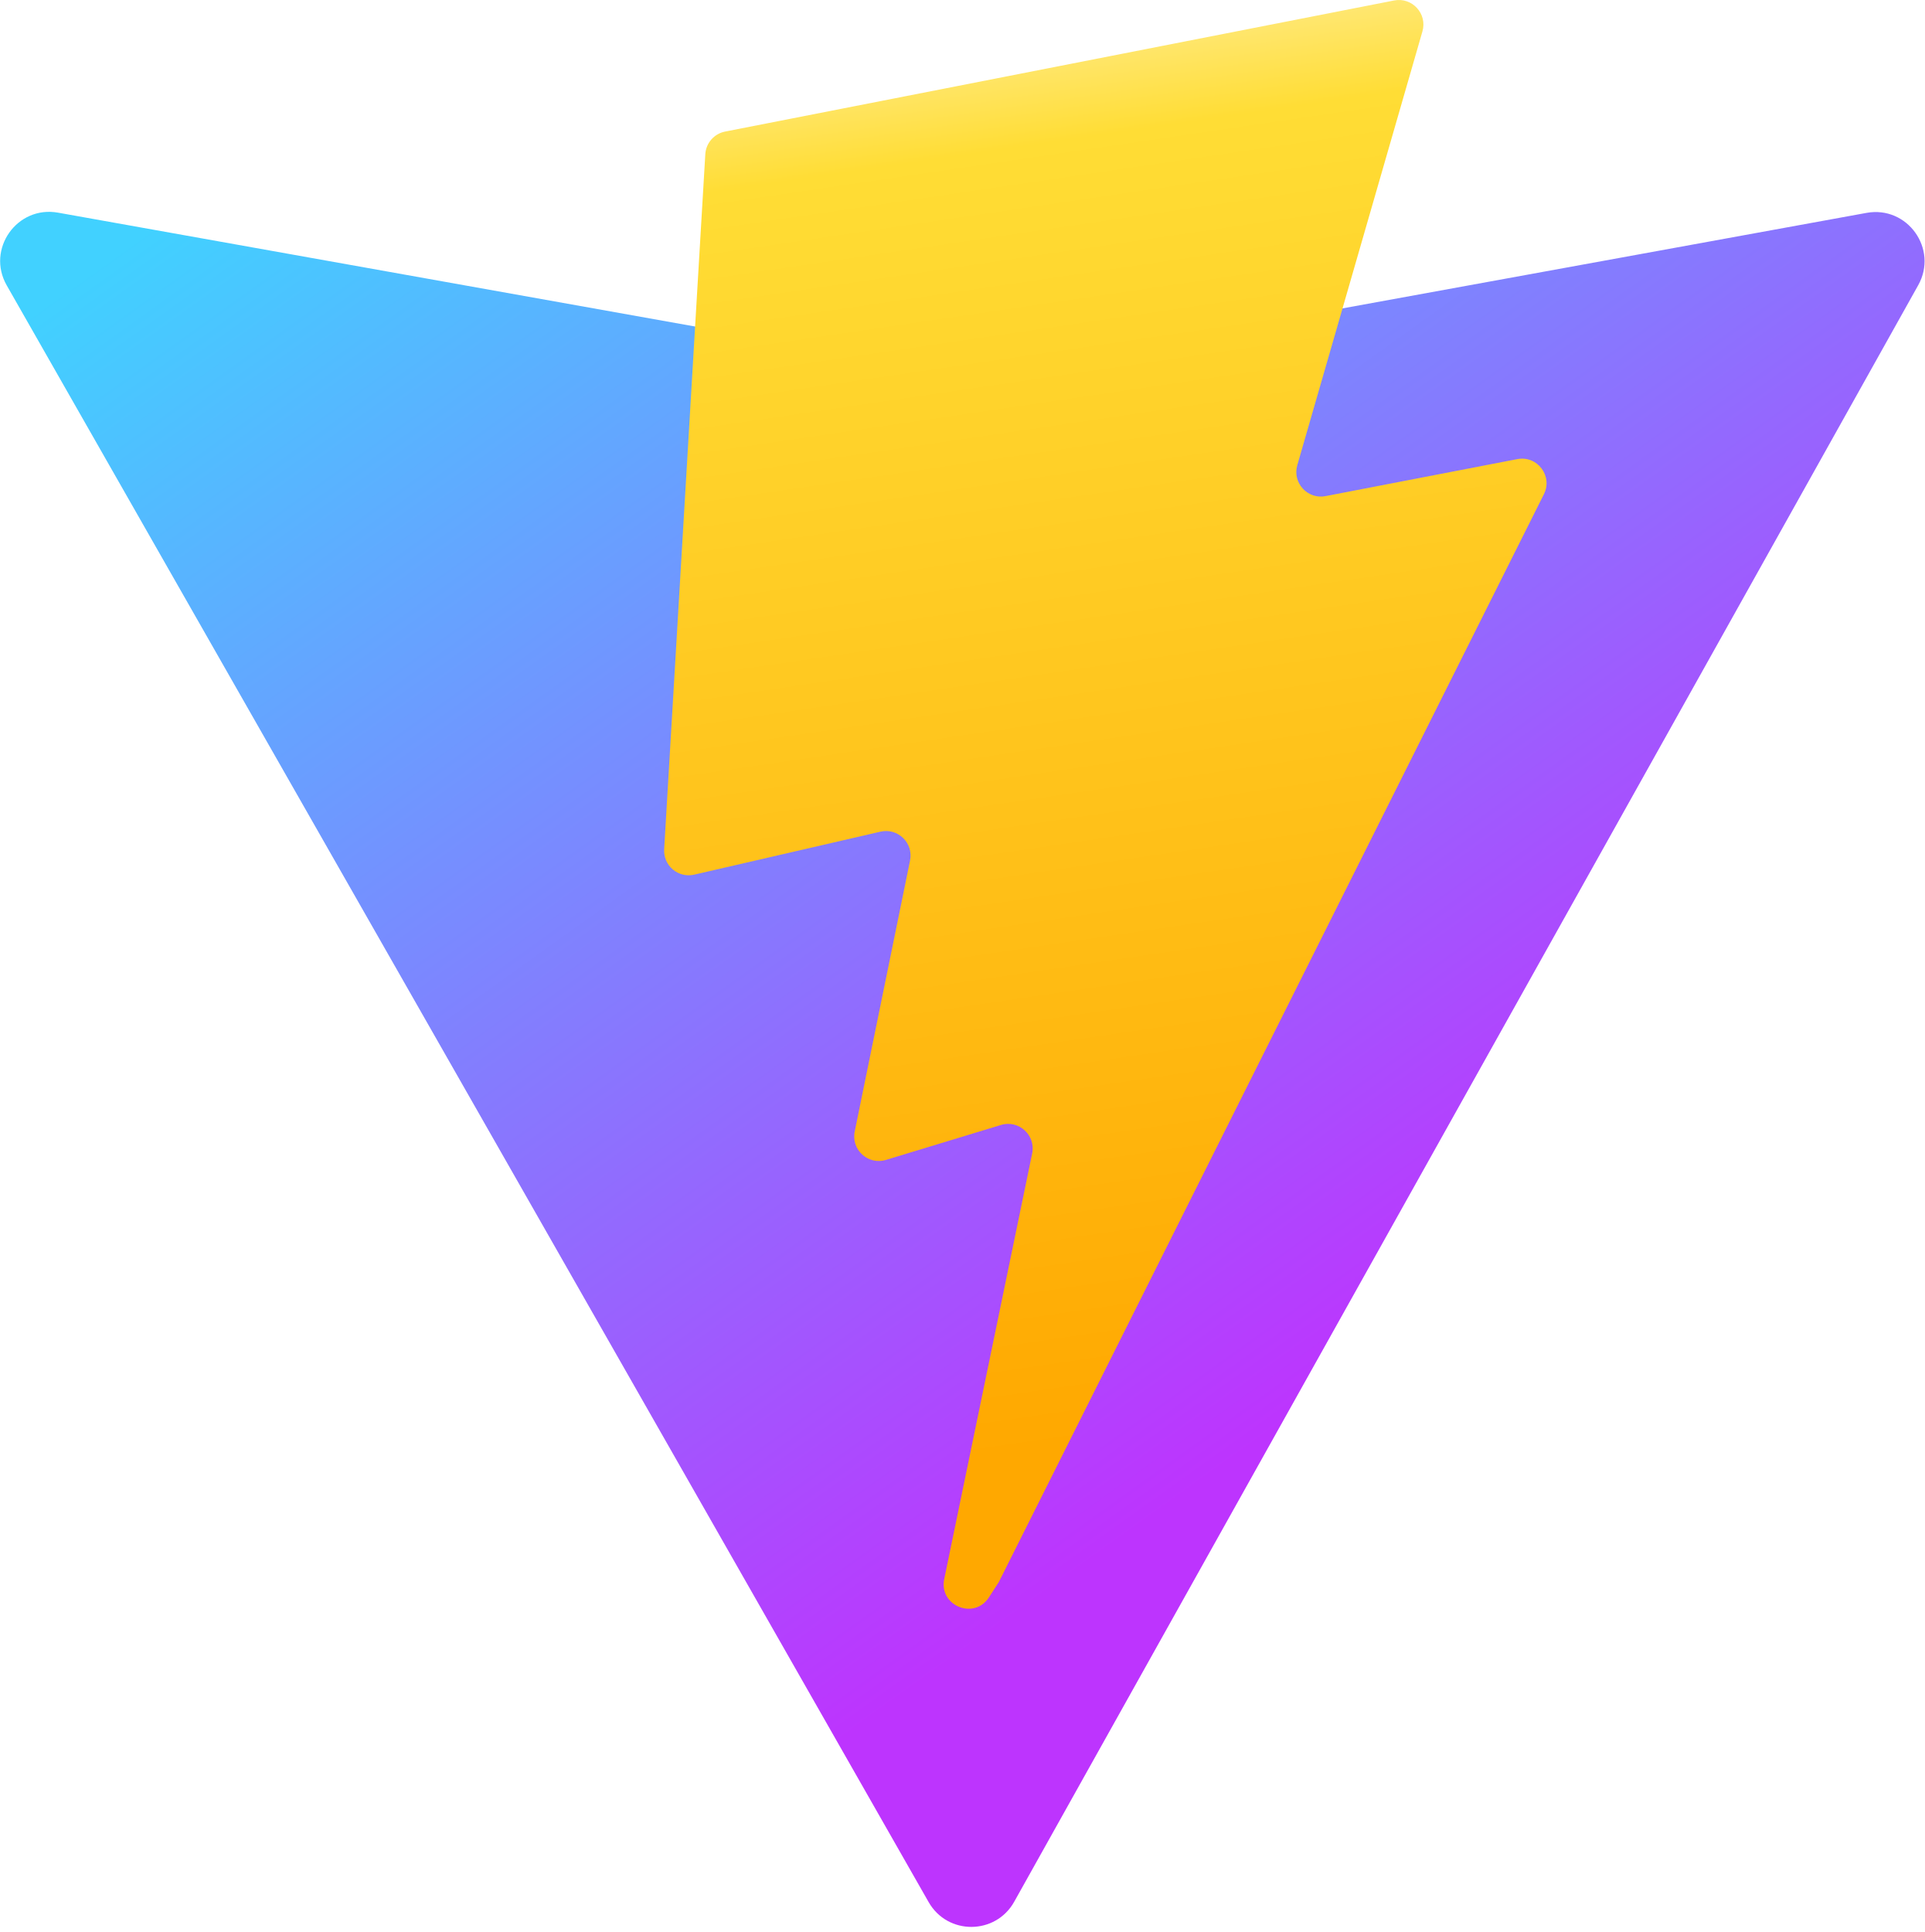
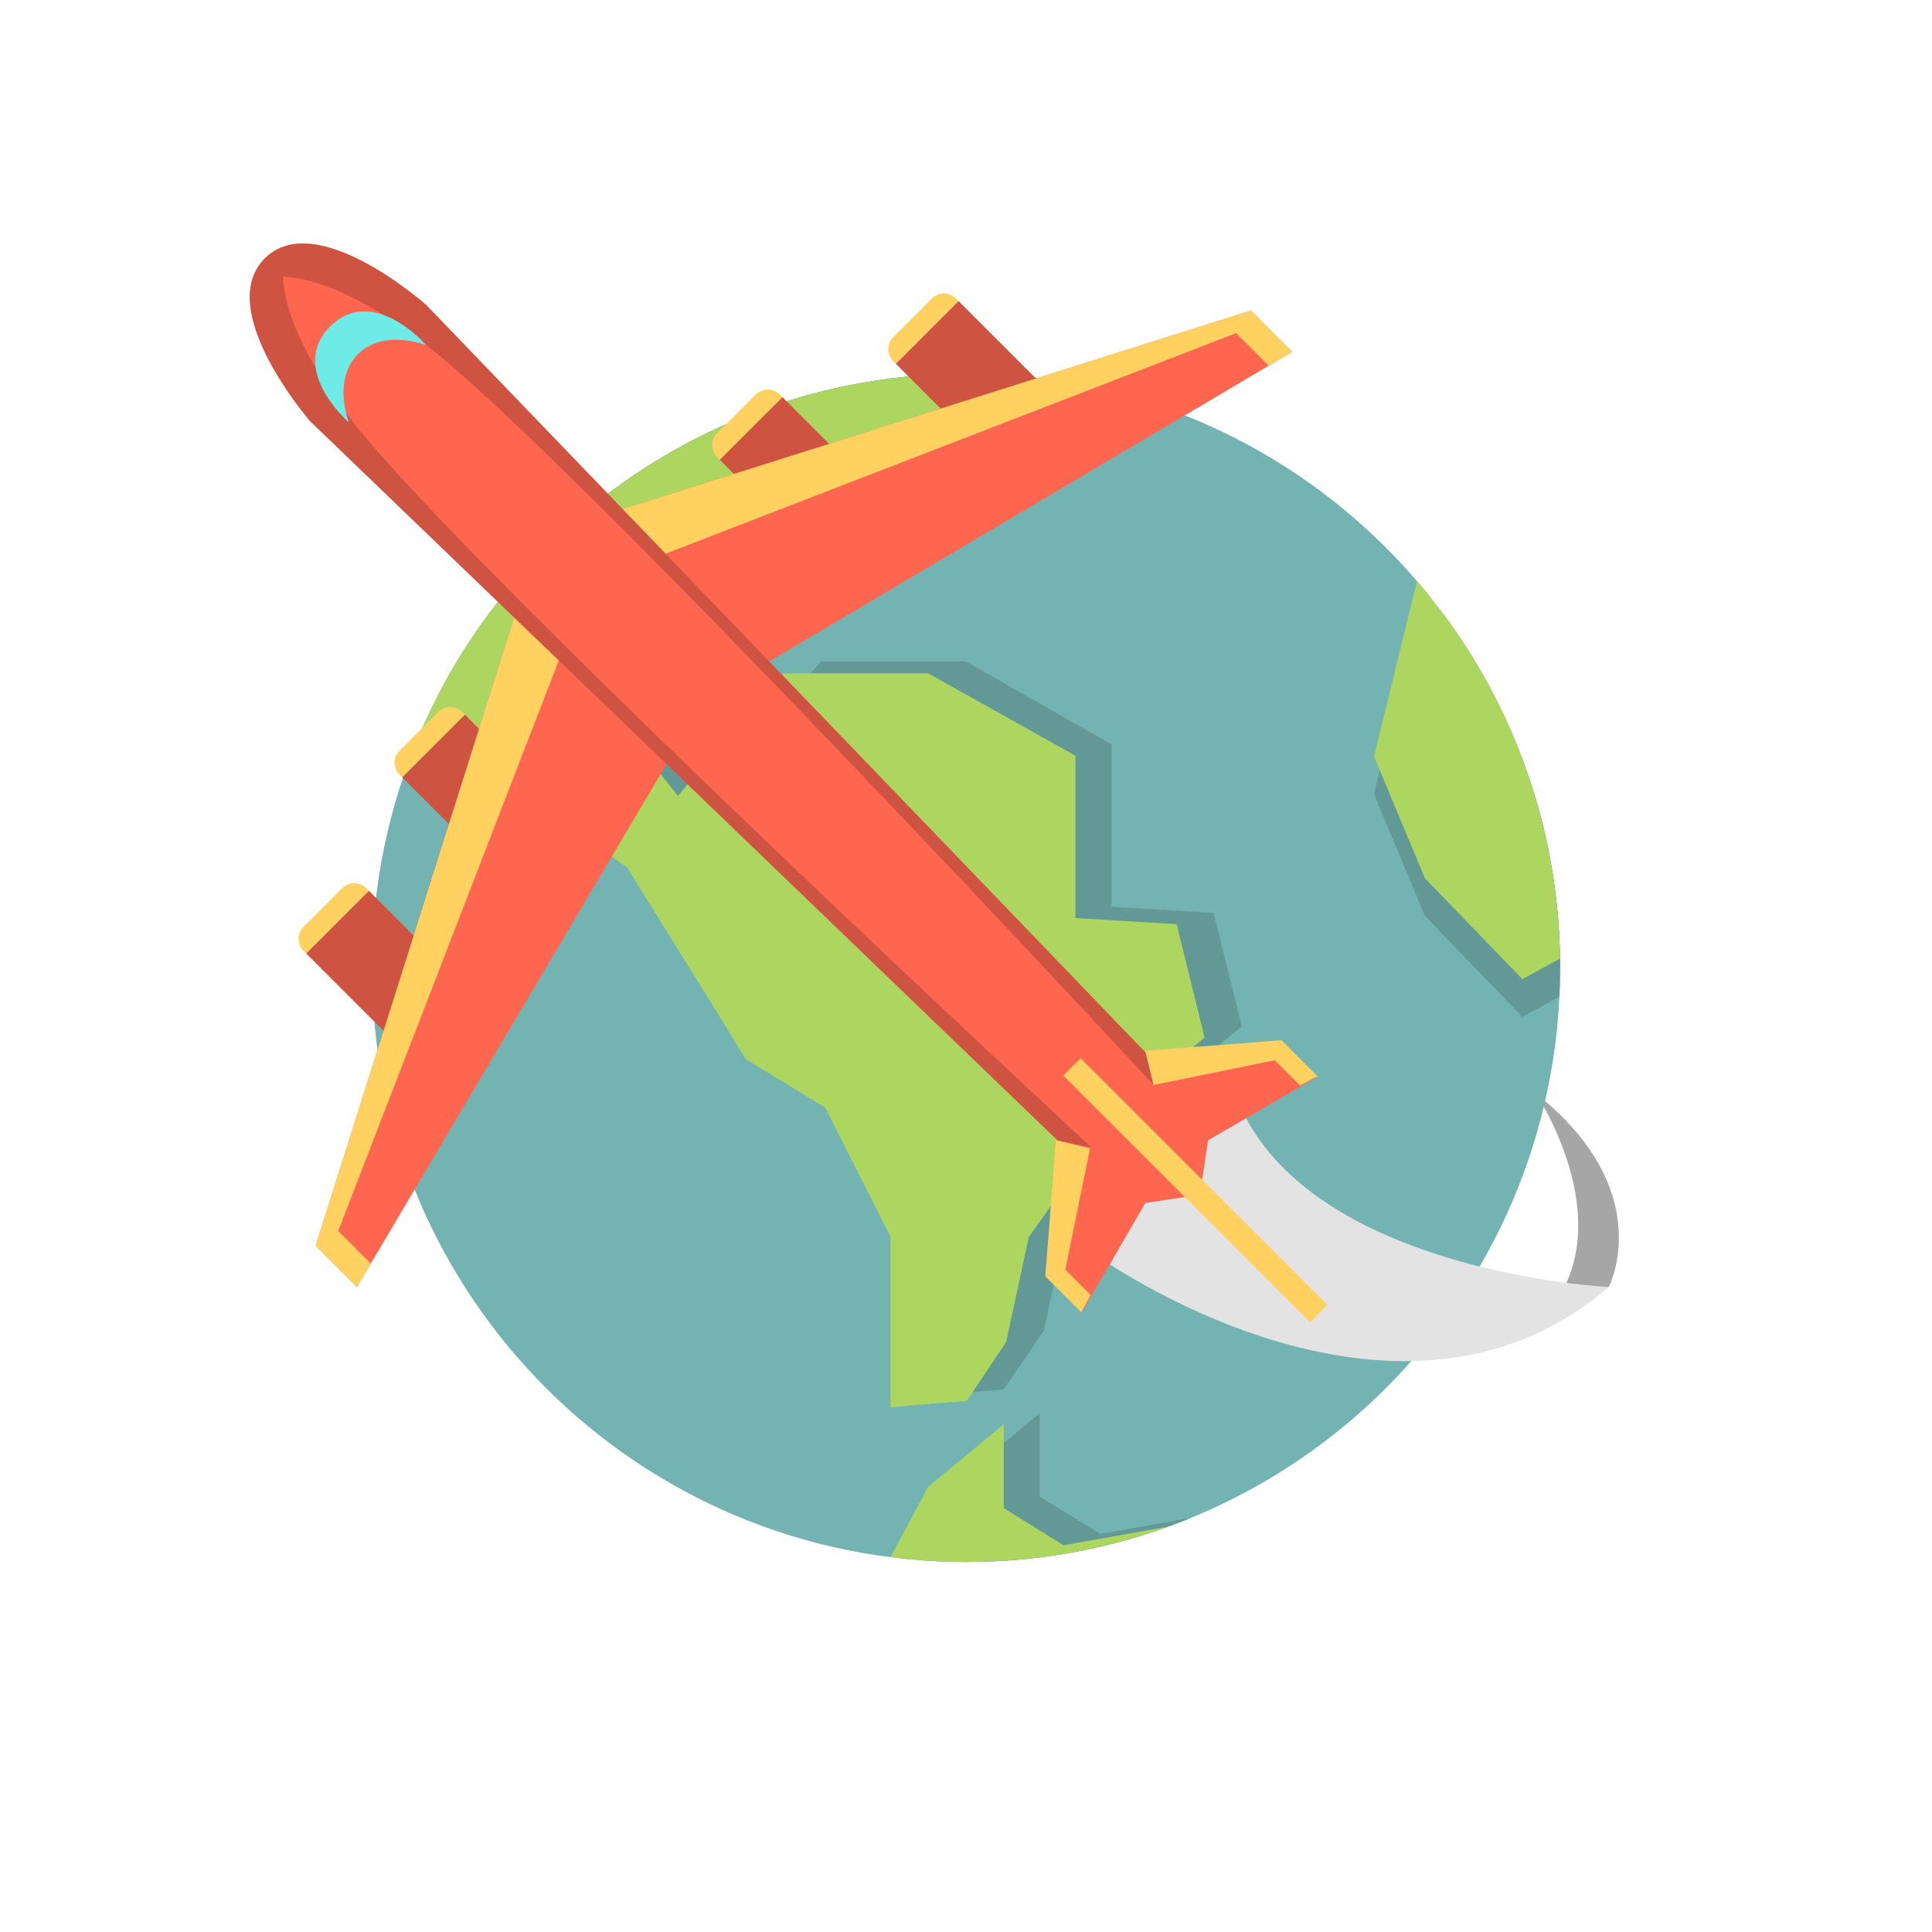
- <svg xmlns="http://www.w3.org/2000/svg" aria-hidden="true" role="img" class="iconify iconify--logos" width="31.88" height="32" preserveAspectRatio="xMidYMid meet" viewBox="0 0 256 257">
-   <defs>
-     <linearGradient id="IconifyId1813088fe1fbc01fb466" x1="-.828%" x2="57.636%" y1="7.652%" y2="78.411%">
-       <stop offset="0%" stop-color="#41D1FF" />
-       <stop offset="100%" stop-color="#BD34FE" />
-     </linearGradient>
-     <linearGradient id="IconifyId1813088fe1fbc01fb467" x1="43.376%" x2="50.316%" y1="2.242%" y2="89.03%">
-       <stop offset="0%" stop-color="#FFEA83" />
-       <stop offset="8.333%" stop-color="#FFDD35" />
-       <stop offset="100%" stop-color="#FFA800" />
-     </linearGradient>
-   </defs>
-   <path fill="url(#IconifyId1813088fe1fbc01fb466)" d="M255.153 37.938L134.897 252.976c-2.483 4.44-8.862 4.466-11.382.048L.875 37.958c-2.746-4.814 1.371-10.646 6.827-9.67l120.385 21.517a6.537 6.537 0 0 0 2.322-.004l117.867-21.483c5.438-.991 9.574 4.796 6.877 9.62Z" />
-   <path fill="url(#IconifyId1813088fe1fbc01fb467)" d="M185.432.063L96.44 17.501a3.268 3.268 0 0 0-2.634 3.014l-5.474 92.456a3.268 3.268 0 0 0 3.997 3.378l24.777-5.718c2.318-.535 4.413 1.507 3.936 3.838l-7.361 36.047c-.495 2.426 1.782 4.5 4.151 3.78l15.304-4.649c2.372-.72 4.652 1.36 4.15 3.788l-11.698 56.621c-.732 3.542 3.979 5.473 5.943 2.437l1.313-2.028l72.516-144.72c1.215-2.423-.88-5.186-3.54-4.672l-25.505 4.922c-2.396.462-4.435-1.77-3.759-4.114l16.646-57.705c.677-2.35-1.37-4.583-3.769-4.113Z" />
+ <svg xmlns="http://www.w3.org/2000/svg" xmlns:xlink="http://www.w3.org/1999/xlink" width="512" height="512" xml:space="preserve">
+   <g>
+     <path fill="#A6A6A6" d="M426.333 341.075s13.333-25.407-19.333-51.32c0 0 20.216 30.129 6.441 53.441l12.892-2.121z" />
+     <circle fill="#73B4B2" cx="256" cy="256.491" r="157.441" />
+     <path fill="#E3E3E3" d="M290.315 332.534s79.352 57.271 136.019 8.54c0 0-81.786-3.9-99.056-51.32" />
+     <defs>
+       <circle id="a" cx="256" cy="256.491" r="157.441" />
+     </defs>
+     <clipPath id="b">
+       <use xlink:href="#a" overflow="visible" />
+     </clipPath>
+     <g clip-path="url(#b)">
+       <path fill="#629997" d="M272.559 81.3v40l-63.435 16.25-15.033 27.544-31.532 8.456 27.032 34.274 27.968-32.524H256l38.559 21.977V240.3l27.06 1.606 7.499 30.096-20.999 17.048-25.498 35.746-6 27.881-10.639 15.554-20.423 1.696v-45.131l-17.076-34.246-20.859-12.798-31.498-50.893-41.998-29.411-10.535 5.352-12.034-47.25v-44.153l143.965-70.496z" />
+       <path fill="#4FB463" d="m387.615 142.55-13.499 54.898 13.499 32.286 25.826 26.757 26.672-14.585z" />
+       <path fill="#629997" d="m225.842 438.547 5.891-18.937 11.944-5.679 12.128-22.953 19.754-16.509v22.191l16.061 9.848 55.497-9.848 7.5 35.721-6 14.999z" />
+     </g>
+     <g clip-path="url(#b)">
+       <path fill="#629997" d="m377.615 155.55-13.499 54.898 13.499 32.286 25.826 26.757 26.672-14.585z" />
+       <path fill="#ADD660" d="M263 84.3v40l-63.655 16.25-15.144 27.544-31.587 8.456 27.005 34.35 27.94-32.448H246l39 21.825V243.3l26.839 1.606 7.39 30.096-21.054 17.048-25.527 35.746-6.013 27.881-10.426 15.554L236 372.927v-45.131l-17.296-34.246-20.969-12.798-31.554-50.893-42.025-29.411-10.328 5.352L102 158.55v-44.153l143.965-70.496zM377.615 145.55l-13.499 54.898 13.499 32.286 25.826 26.757 26.672-14.585zM215.842 441.547l5.891-18.937 11.944-5.679 12.349-22.953L266 377.469v22.191l15.841 9.848 55.387-9.848 7.444 35.721-6.027 14.999z" />
+     </g>
+     <path fill="#FFD161" d="M122.515 188.693a4.5 4.5 0 0 0-6.364 0l-10.253 10.253a4.5 4.5 0 0 0 0 6.364l.707.707 16.617-16.617-.707-.707z" />
+     <path fill="#CF5341" d="m106.605 206.017 22.874 22.874a4.5 4.5 0 0 0 6.364 0l10.253-10.253a4.5 4.5 0 0 0 0-6.364L123.222 189.4l-16.617 16.617z" />
+     <path fill="#FFD161" d="M97.06 235.362a4.5 4.5 0 0 0-6.364 0l-10.253 10.253a4.5 4.5 0 0 0 0 6.364l.707.707 16.617-16.617-.707-.707z" />
+     <path fill="#CF5341" d="m81.15 252.686 22.874 22.874a4.5 4.5 0 0 0 6.364 0l10.253-10.253a4.5 4.5 0 0 0 0-6.364l-22.874-22.874-16.617 16.617z" />
+     <path fill="#FF6650" d="M139.095 154.715 83.659 330.149l10.926 10.926 86.267-145.664z" />
+     <path fill="#FFD161" d="m141.57 157.126-2.855-1.209-55.056 174.232 10.926 10.926 3.682-6.218-8.632-8.632 61.693-159.588zM190.044 121.164a4.5 4.5 0 0 1 0-6.364l10.253-10.253a4.5 4.5 0 0 1 6.364 0l.707.707-16.617 16.617-.707-.707z" />
+     <path fill="#CF5341" d="m207.368 105.254 22.874 22.874a4.5 4.5 0 0 1 0 6.364l-10.253 10.253a4.5 4.5 0 0 1-6.364 0l-22.874-22.874 16.617-16.617z" />
+     <path fill="#FFD161" d="M236.713 95.709a4.5 4.5 0 0 1 0-6.364l10.253-10.253a4.5 4.5 0 0 1 6.364 0l.707.707-16.617 16.617-.707-.707z" />
+     <path fill="#CF5341" d="m254.037 79.799 22.874 22.874a4.5 4.5 0 0 1 0 6.364l-10.253 10.253a4.5 4.5 0 0 1-6.364 0L237.42 96.416l16.617-16.617z" />
+     <path fill="#FF6650" d="M156.066 137.744 331.5 82.308l10.926 10.926-145.664 86.267z" />
+     <path fill="#FFD161" d="m158.477 140.219-1.209-2.855L331.5 82.308l10.926 10.926-6.218 3.682-8.632-8.632-159.588 61.693z" />
+     <path fill="#FF6650" d="M303.399 278.756 112.969 80.859s-29.168-25.986-42.78-12.374 12.021 43.134 12.021 43.134l197.897 190.429-2.736 35.845 9.546 9.546 16.617-28.638 14.142-2.121.354-.354 2.121-14.142 28.638-16.617-9.546-9.546-35.844 2.735z" />
+     <path fill="#CF5341" d="M112.969 80.859s-22.4-19.955-37.101-15.73a12.985 12.985 0 0 0-5.679 3.355 13.106 13.106 0 0 0-3.374 5.706c-4.278 14.77 15.395 37.428 15.395 37.428l197.897 190.429-.014.18 9.098 1.805S123.693 150.903 93.126 111.283C79.623 93.78 75.435 81.523 74.965 73.291c8.232.471 20.489 4.658 37.993 18.163 39.619 30.567 192.749 196.065 192.749 196.065l-1.747-8.805-.56.043L112.969 80.859z" />
+     <path fill="#FFD161" d="m279.823 302.117 9.052 2.244-6.553 32.117 6.717 6.718-2.475 4.596-9.546-9.546zM303.468 278.472l2.244 9.052 32.117-6.554 6.718 6.718 4.596-2.475-9.546-9.546zM281.787 285.037l4.596-4.596 65.407 65.406-4.596 4.596z" />
+     <path fill="#6FEBE7" d="M87.514 86.516c-11.314 11.314 4.95 25.456 4.95 25.456-5.362-15.615 4.891-25.868 20.506-20.506-.001 0-14.143-16.264-25.456-4.95z" />
+   </g>
</svg>
